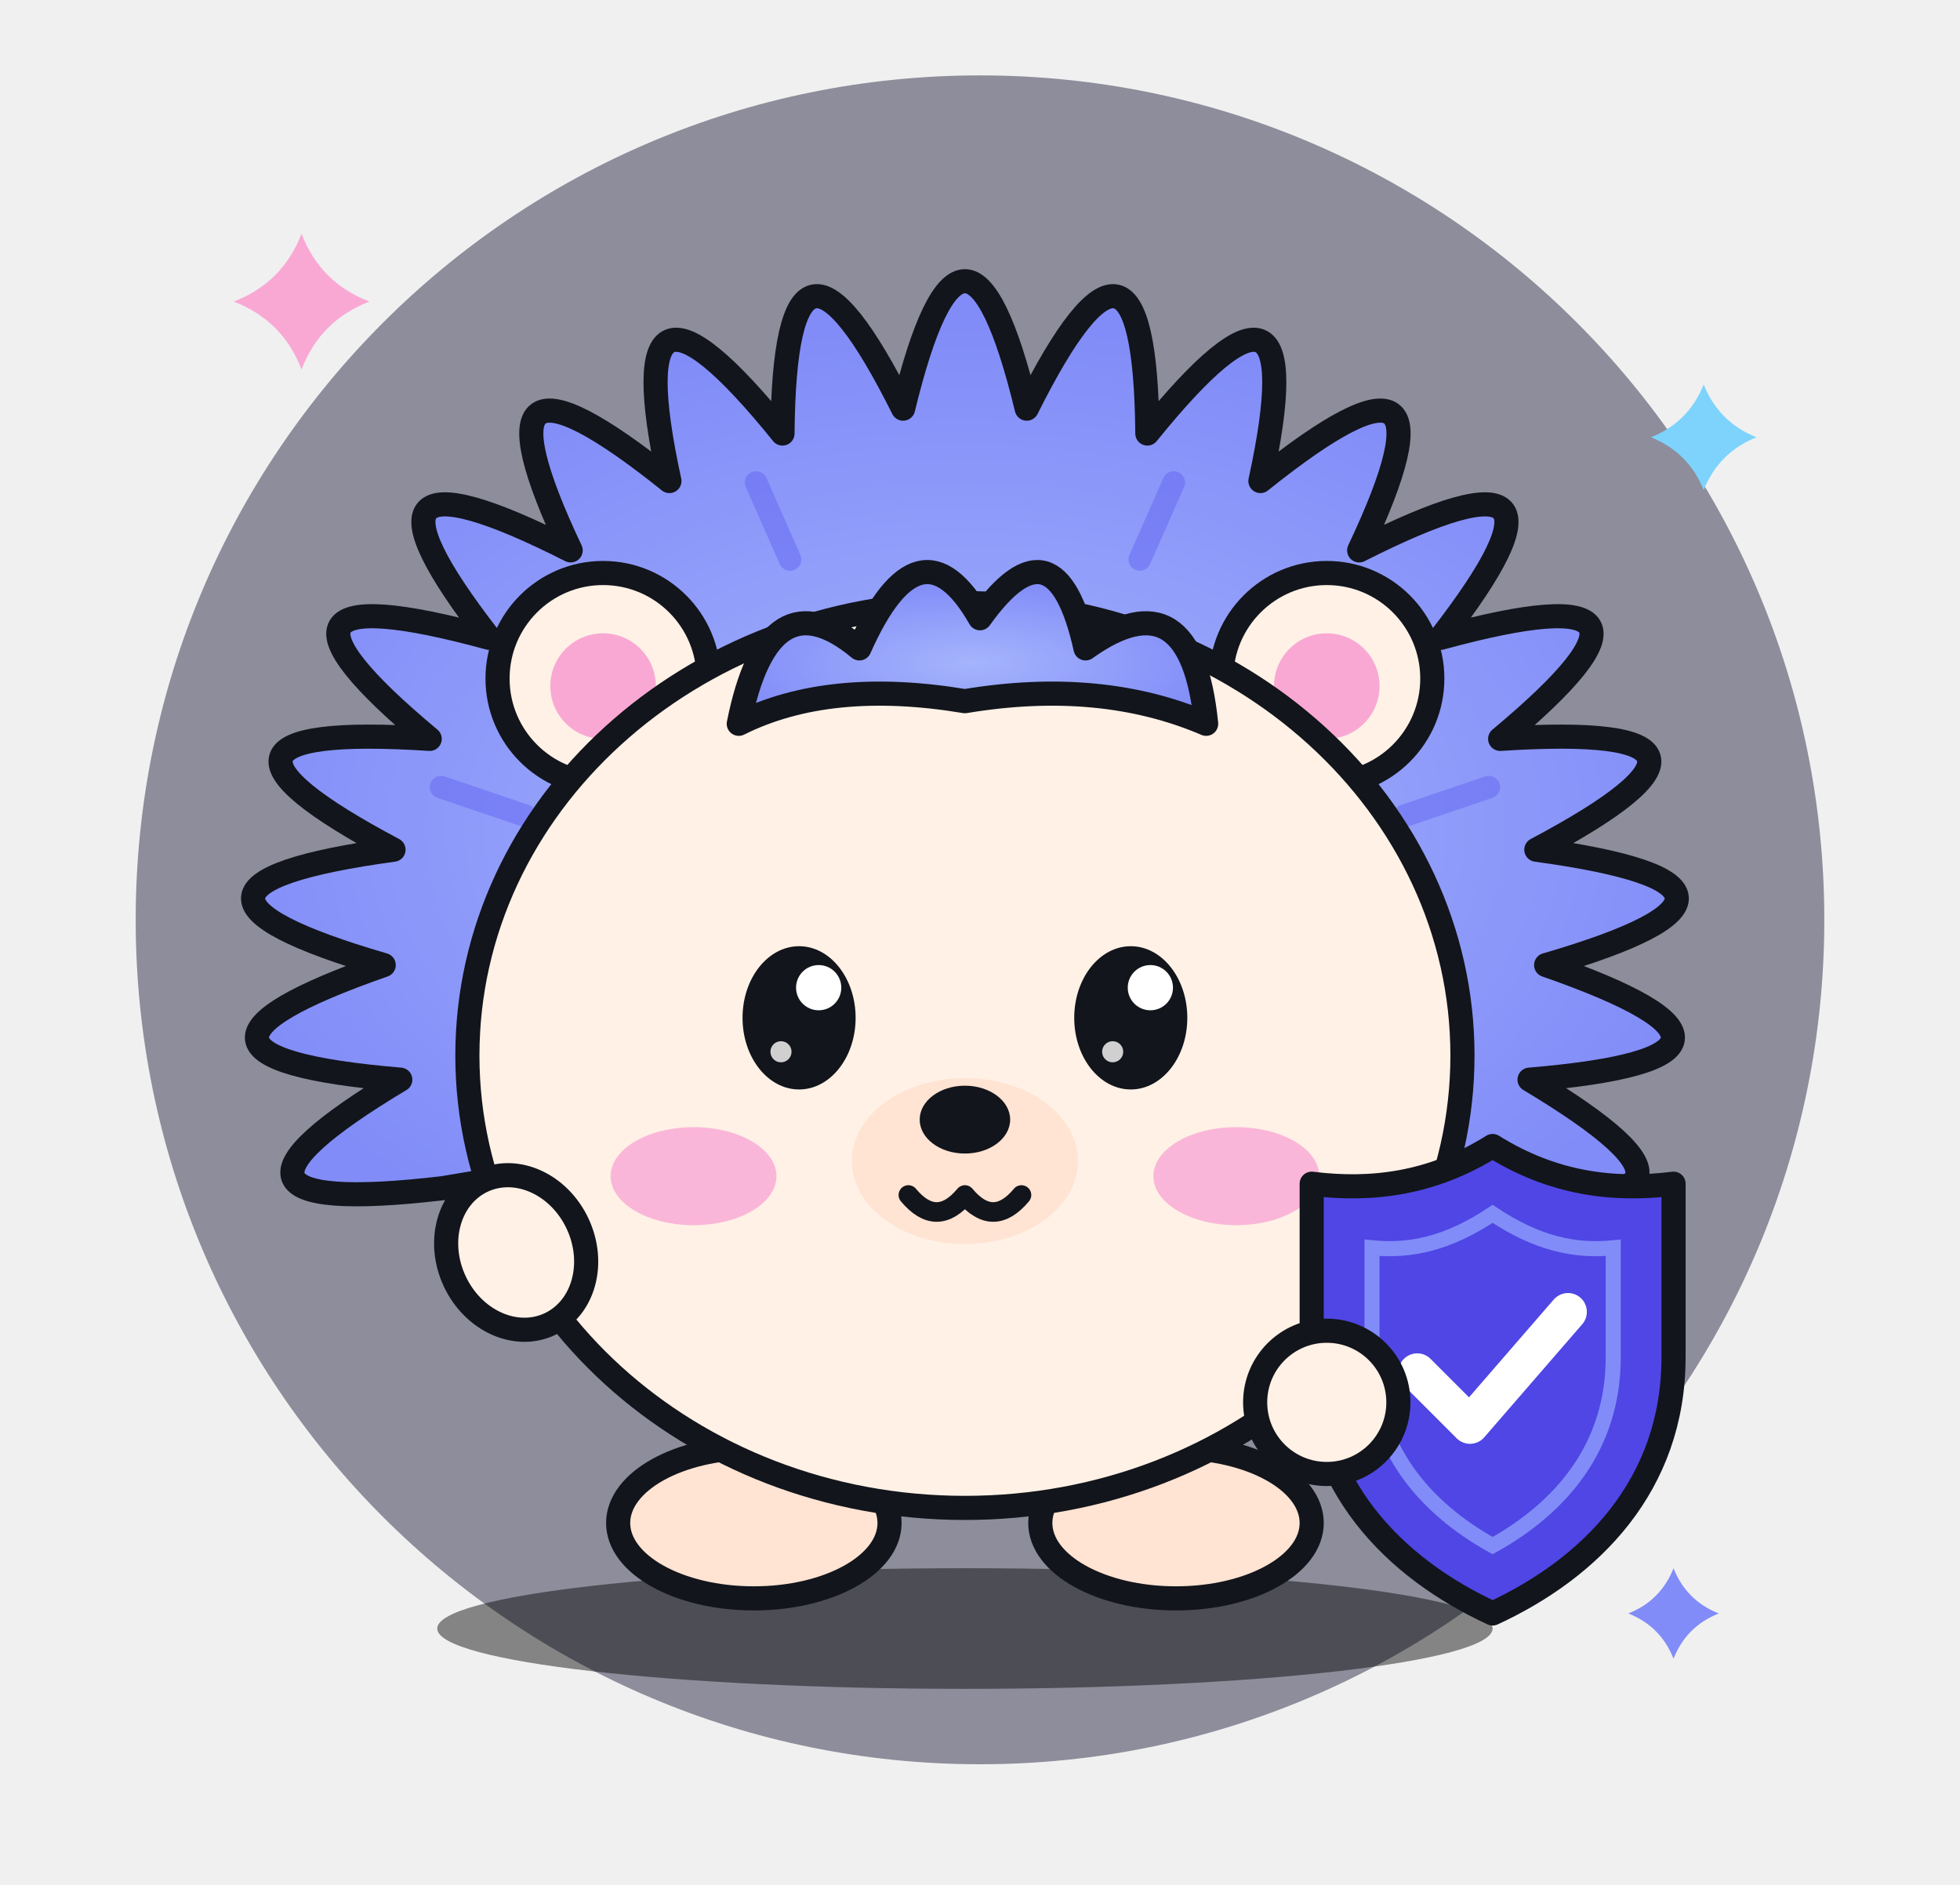
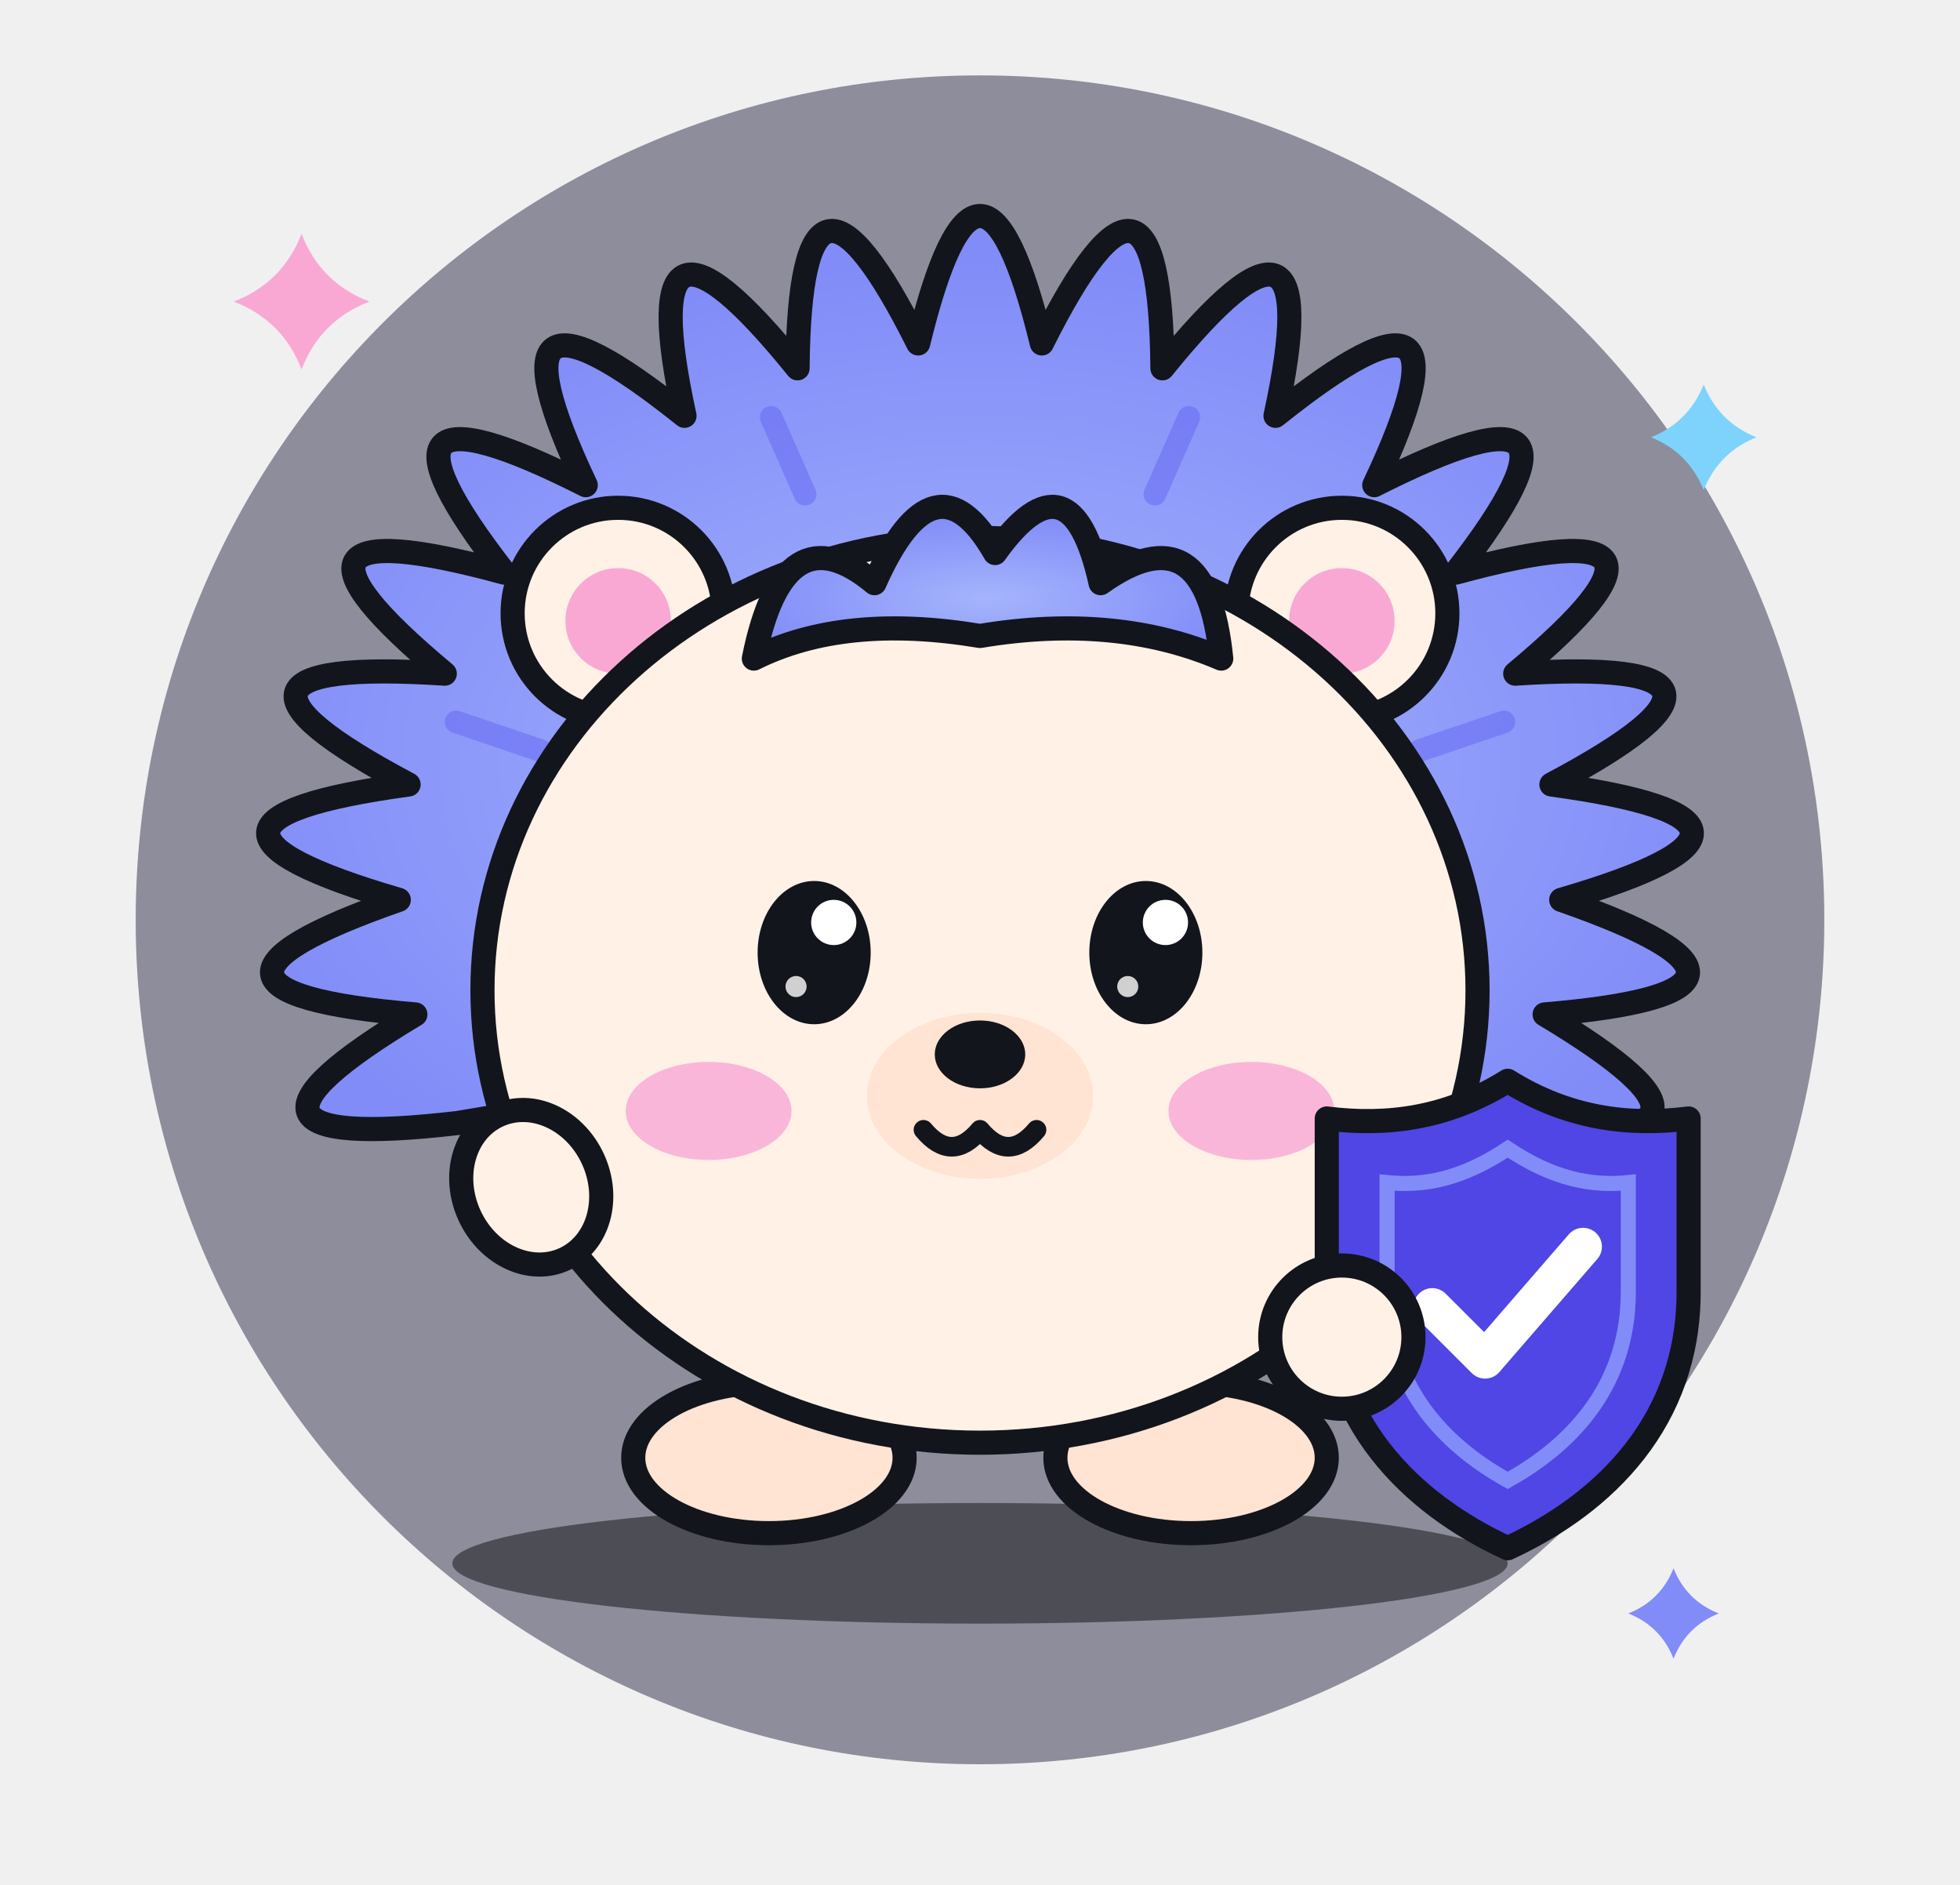
<svg xmlns="http://www.w3.org/2000/svg" viewBox="0 0 260 250" role="img" aria-labelledby="t d">
  <defs>
    <style>.s{font-family:'Plus Jakarta Sans', system-ui, sans-serif}.m{font-family:ui-monospace, 'SF Mono', Menlo, Consolas, monospace;font-variant-ligatures:none}.eye,.tw,.bob,.wave{transform-box:fill-box;transform-origin:50% 50%}.eye{animation:blink 4.6s ease-in-out infinite}@keyframes blink{0%,93%,96%,100%{transform:scaleY(1)}94%,95%{transform:scaleY(.1)}}.tw{animation:twinkle 6s ease-in-out infinite}.tw1{animation-delay:.6s}.tw2{animation-delay:2.1s}.tw3{animation-delay:3.6s}@keyframes twinkle{0%,32%,100%{transform:scale(1);opacity:1}10%{transform:scale(.85);opacity:.6}22%{transform:scale(1.1);opacity:1}}.bob{transform-origin:50% 100%;animation:bob 4.6s ease-in-out infinite}@keyframes bob{0%,8.7%,18.48%,28.26%,100%{transform:translateY(0)}13.59%,23.37%{transform:translateY(-2px)}}.wave{transform-origin:69% 84%;animation:wave 4.6s ease-in-out infinite}@keyframes wave{0%,8.7%,28.26%,100%{transform:rotate(0)}11.96%,20.65%{transform:rotate(-14deg)}16.3%,25%{transform:rotate(14deg)}}.glint{animation:glint 4.6s ease-in-out infinite}@keyframes glint{0%,93%,96%,100%{opacity:1}93.6%,95.4%{opacity:0}}@media (prefers-reduced-motion:reduce){*,*::before,*::after{animation:none!important}}</style>
    <filter id="sh" x="-10%" y="-10%" width="120%" height="140%">
      <feDropShadow dx="0" dy="4" stdDeviation="6" flood-color="#000000" flood-opacity="0.5" />
    </filter>
  </defs>
  <circle cx="130" cy="122" r="112" fill="#2a2946" opacity="0.5" />
  <g class="tw tw1">
    <path d="M40,31Q42.5,37.5 49,40Q42.5,42.5 40,49Q37.5,42.5 31,40Q37.5,37.5 40,31Z" fill="#f9a8d4" opacity="1" />
  </g>
  <g class="tw tw2">
    <path d="M226,51Q228,56 233,58Q228,60 226,65Q224,60 219,58Q224,56 226,51Z" fill="#7dd3fc" opacity="1" />
  </g>
  <g class="tw tw3">
    <path d="M222,208Q223.7,212.3 228,214Q223.7,215.7 222,220Q220.3,215.7 216,214Q220.3,212.3 222,208Z" fill="#818cf8" opacity="1" />
  </g>
-   <g transform="translate(18 16) scale(1.0)">
+   <g transform="translate(20 7.35) scale(1.0)">
    <defs>
      <radialGradient id="mg" cx="50%" cy="60%" r="55%">
        <stop offset="0" stop-color="#a5b4fc" />
        <stop offset="1" stop-color="#818cf8" />
      </radialGradient>
    </defs>
    <ellipse cx="110" cy="200" rx="70" ry="8" fill="#000000" opacity="0.45" />
    <g class="bob">
      <path d="M110,130L40.7,141.6Q3.9,145.9 35.1,127.2Q-1.8,124.1 32.9,112Q-2.4,101.7 34.2,96.7Q2,79.6 39,82Q11.3,58.9 46.9,68.6Q25.1,40.5 57.7,57Q42.7,25.3 70.8,47.8Q63.4,13.8 85.8,41.5Q86.1,6.8 101.8,38.2Q110,4.4 118.2,38.2Q133.9,6.8 134.2,41.5Q156.6,13.8 149.2,47.8Q177.3,25.3 162.3,57Q194.9,40.5 173.1,68.6Q208.7,58.9 181,82Q218,79.6 185.8,96.7Q222.4,101.7 187.1,112Q221.8,124.1 184.9,127.2Q216.1,145.9 179.3,141.6Z" fill="url(#mg)" stroke="#12151b" stroke-width="3.2" stroke-linejoin="round" stroke-linecap="round" />
      <path d="M51.7,92.2L40.5,88.4" stroke="#6366f1" stroke-width="3" stroke-linecap="round" opacity=".5" />
      <path d="M65.4,71.7L56.8,64.1" stroke="#6366f1" stroke-width="3" stroke-linecap="round" opacity=".5" />
      <path d="M86.8,58.2L82.3,48" stroke="#6366f1" stroke-width="3" stroke-linecap="round" opacity=".5" />
      <path d="M133.2,58.2L137.7,48" stroke="#6366f1" stroke-width="3" stroke-linecap="round" opacity=".5" />
      <path d="M154.6,71.7L163.2,64.1" stroke="#6366f1" stroke-width="3" stroke-linecap="round" opacity=".5" />
      <path d="M168.3,92.2L179.5,88.4" stroke="#6366f1" stroke-width="3" stroke-linecap="round" opacity=".5" />
      <circle cx="62" cy="74" r="14" fill="#fff1e6" stroke="#12151b" stroke-width="3.2" stroke-linejoin="round" stroke-linecap="round" />
      <circle cx="62" cy="75" r="7" fill="#f9a8d4" />
      <circle cx="158" cy="74" r="14" fill="#fff1e6" stroke="#12151b" stroke-width="3.2" stroke-linejoin="round" stroke-linecap="round" />
      <circle cx="158" cy="75" r="7" fill="#f9a8d4" />
    </g>
    <ellipse cx="82" cy="186" rx="18" ry="10" fill="#ffe3d3" stroke="#12151b" stroke-width="3.2" stroke-linejoin="round" stroke-linecap="round" />
    <ellipse cx="138" cy="186" rx="18" ry="10" fill="#ffe3d3" stroke="#12151b" stroke-width="3.2" stroke-linejoin="round" stroke-linecap="round" />
    <g class="bob">
      <ellipse cx="110" cy="124" rx="66" ry="60" fill="#fff1e6" stroke="#12151b" stroke-width="3.2" stroke-linejoin="round" stroke-linecap="round" />
      <path d="M80,80Q84,60 96,70Q104,52 112,66Q122,52 126,70Q140,60 142,80Q128,74 110,77Q92,74 80,80Z" fill="url(#mg)" stroke="#12151b" stroke-width="3.2" stroke-linejoin="round" stroke-linecap="round" />
      <ellipse cx="74" cy="140" rx="11" ry="6.5" fill="#f9a8d4" opacity=".8" />
      <ellipse cx="146" cy="140" rx="11" ry="6.5" fill="#f9a8d4" opacity=".8" />
      <g class="eye">
        <ellipse cx="88" cy="119" rx="7.5" ry="9.5" fill="#12151b" />
        <g class="glint">
          <circle cx="90.6" cy="115" r="3" fill="#ffffff" />
          <circle cx="85.6" cy="123.5" r="1.4" fill="#ffffff" opacity=".8" />
        </g>
      </g>
      <g class="eye">
        <ellipse cx="132" cy="119" rx="7.5" ry="9.5" fill="#12151b" />
        <g class="glint">
          <circle cx="134.6" cy="115" r="3" fill="#ffffff" />
          <circle cx="129.6" cy="123.5" r="1.4" fill="#ffffff" opacity=".8" />
        </g>
      </g>
      <ellipse cx="110" cy="138" rx="15" ry="11" fill="#ffe3d3" />
      <ellipse cx="110" cy="132.5" rx="6" ry="4.5" fill="#12151b" />
      <path d="M102.5,142.5q3.75,4.5 7.5,0q3.75,4.5 7.5,0" fill="none" stroke="#12151b" stroke-width="2.6" stroke-linecap="round" stroke-linejoin="round" />
      <g class="wave">
        <ellipse cx="50" cy="152" rx="9" ry="10.5" fill="#fff1e6" stroke="#12151b" stroke-width="3.2" stroke-linejoin="round" stroke-linecap="round" transform="rotate(-25 46 150)" />
      </g>
    </g>
    <path d="M180,136C188,141 196,142 204,141L204,164C204,181 193,192 180,198C167,192 156,181 156,164L156,141C164,142 172,141 180,136Z" fill="#4f46e5" stroke="#12151b" stroke-width="3.2" stroke-linejoin="round" stroke-linecap="round" />
    <path d="M180,145C186,149 191,150 196,149.5L196,164C196,176 189,184 180,189C171,184 164,176 164,164L164,149.5C169,150 174,149 180,145Z" fill="none" stroke="#818cf8" stroke-width="2" />
    <path d="M170,166l7,7l13,-15" fill="none" stroke="#ffffff" stroke-width="5" stroke-linecap="round" stroke-linejoin="round" />
    <circle cx="158" cy="170" r="9.5" fill="#fff1e6" stroke="#12151b" stroke-width="3.2" stroke-linejoin="round" stroke-linecap="round" />
  </g>
</svg>
